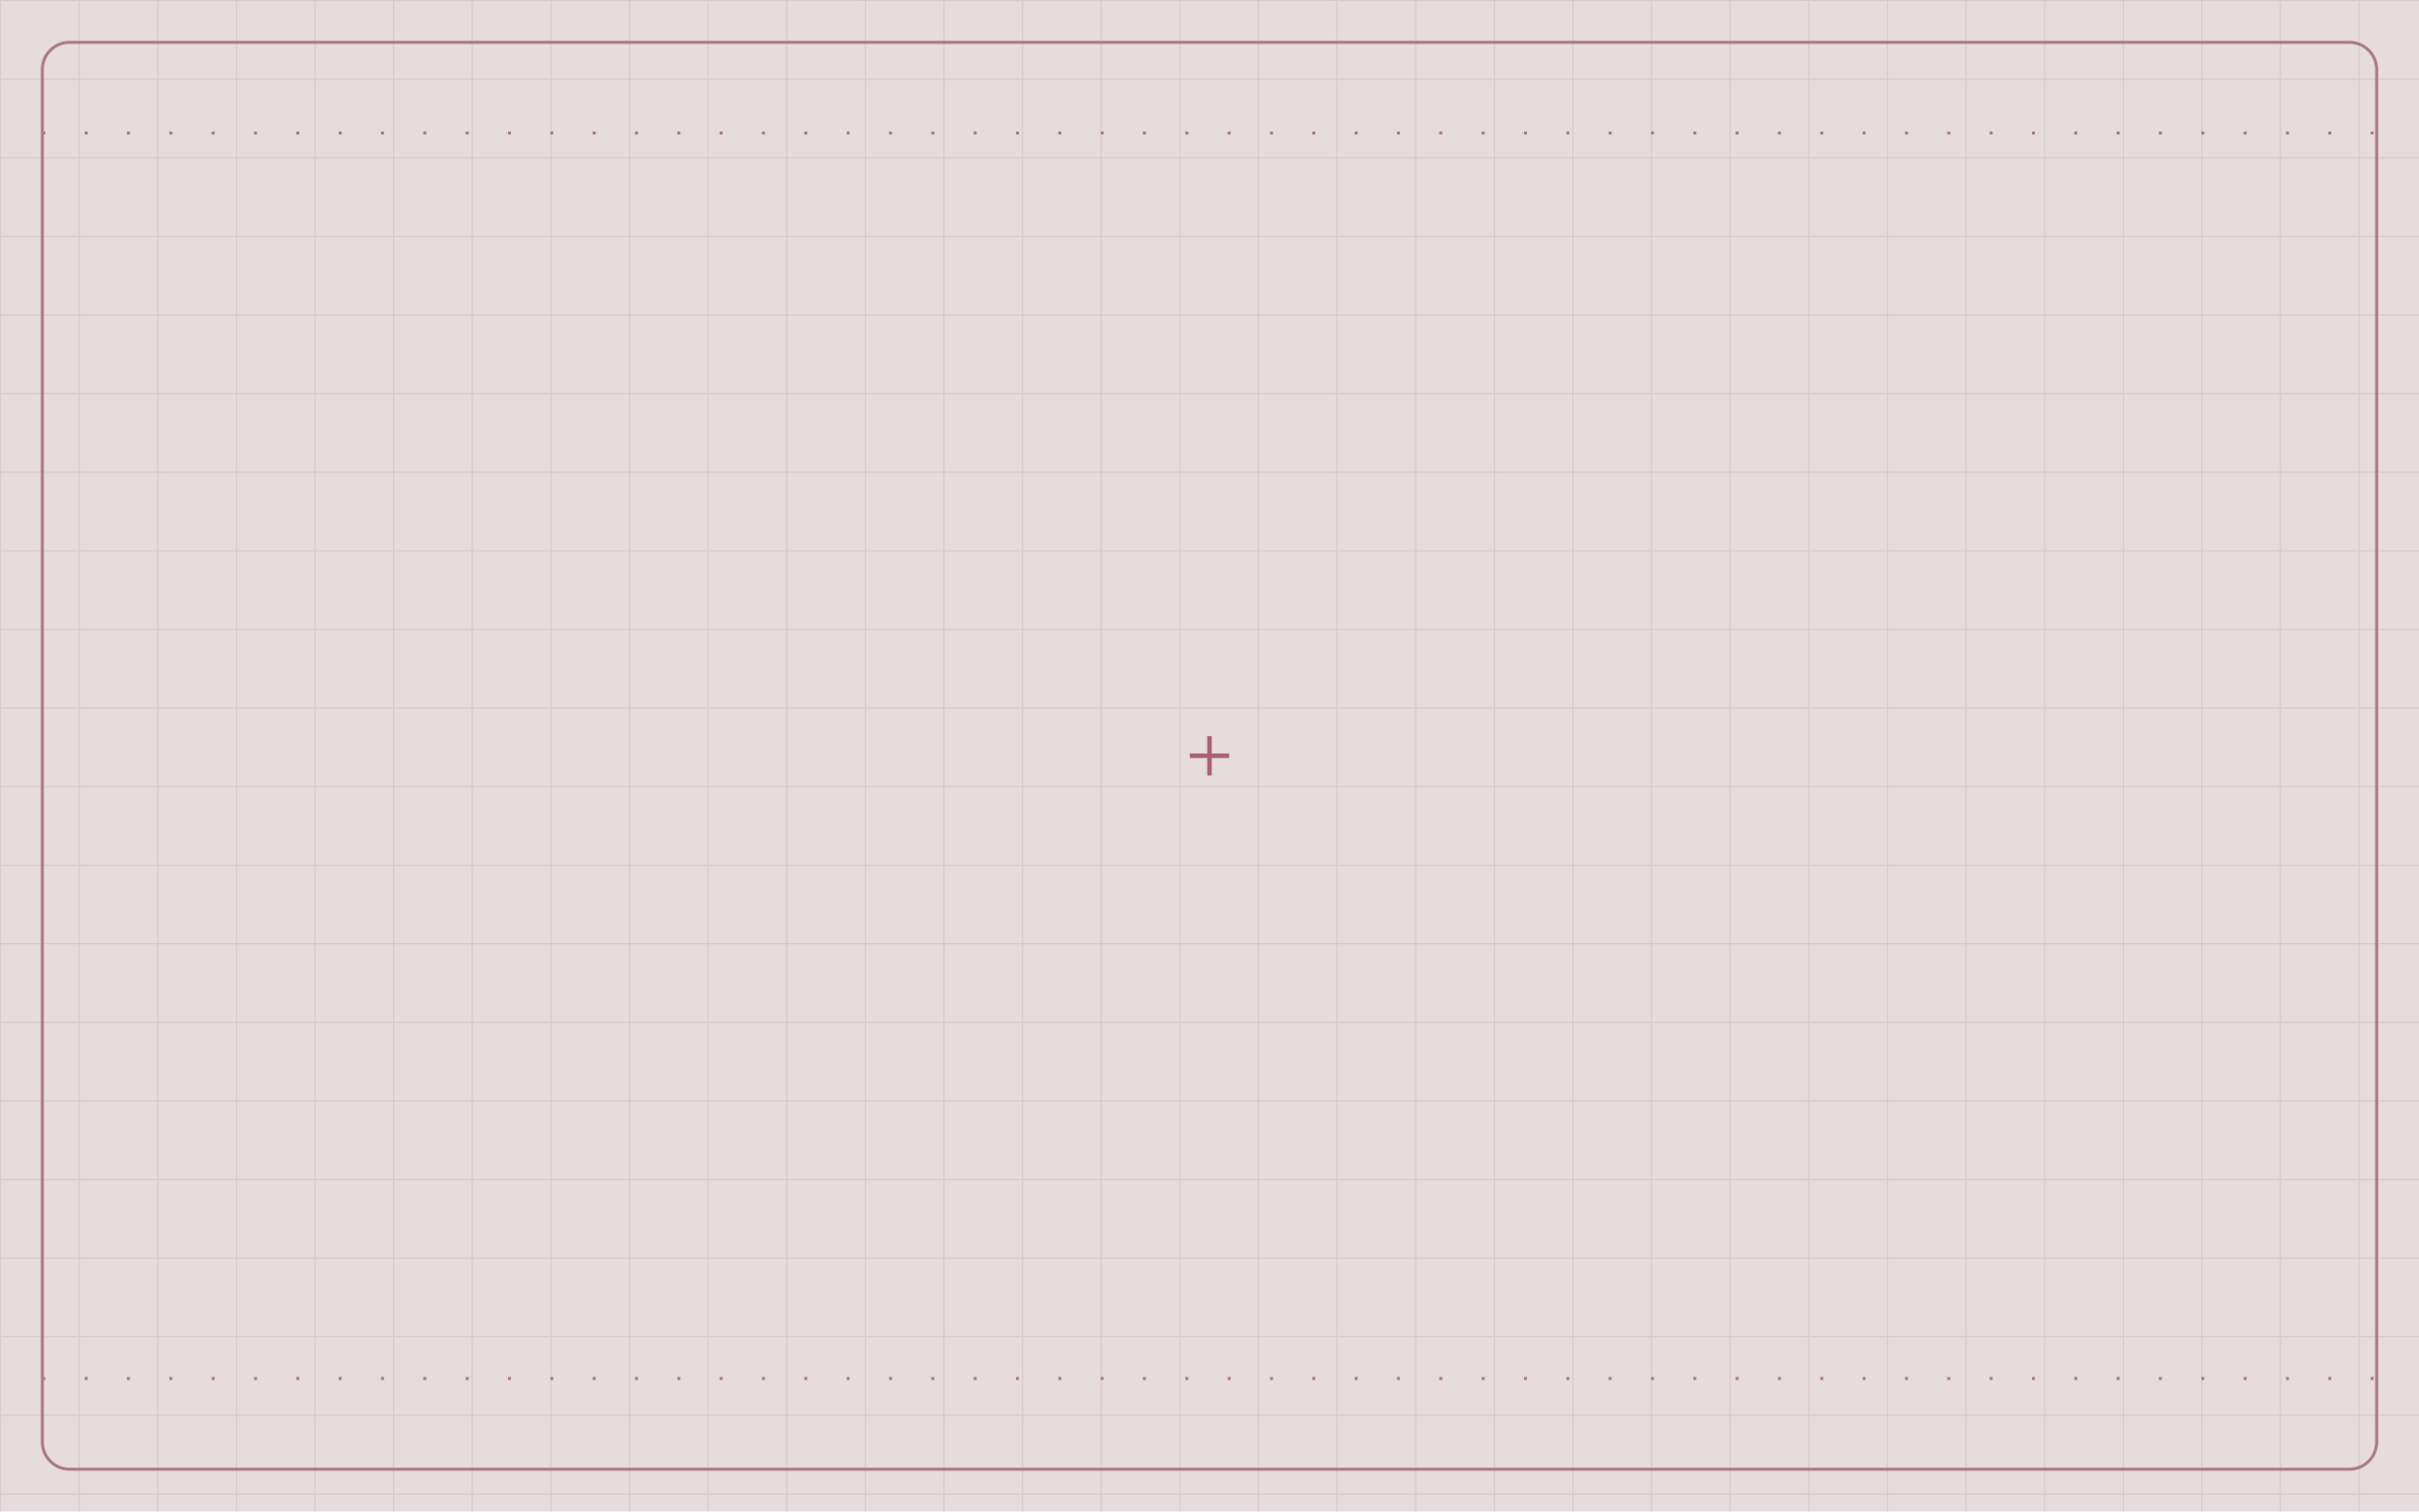
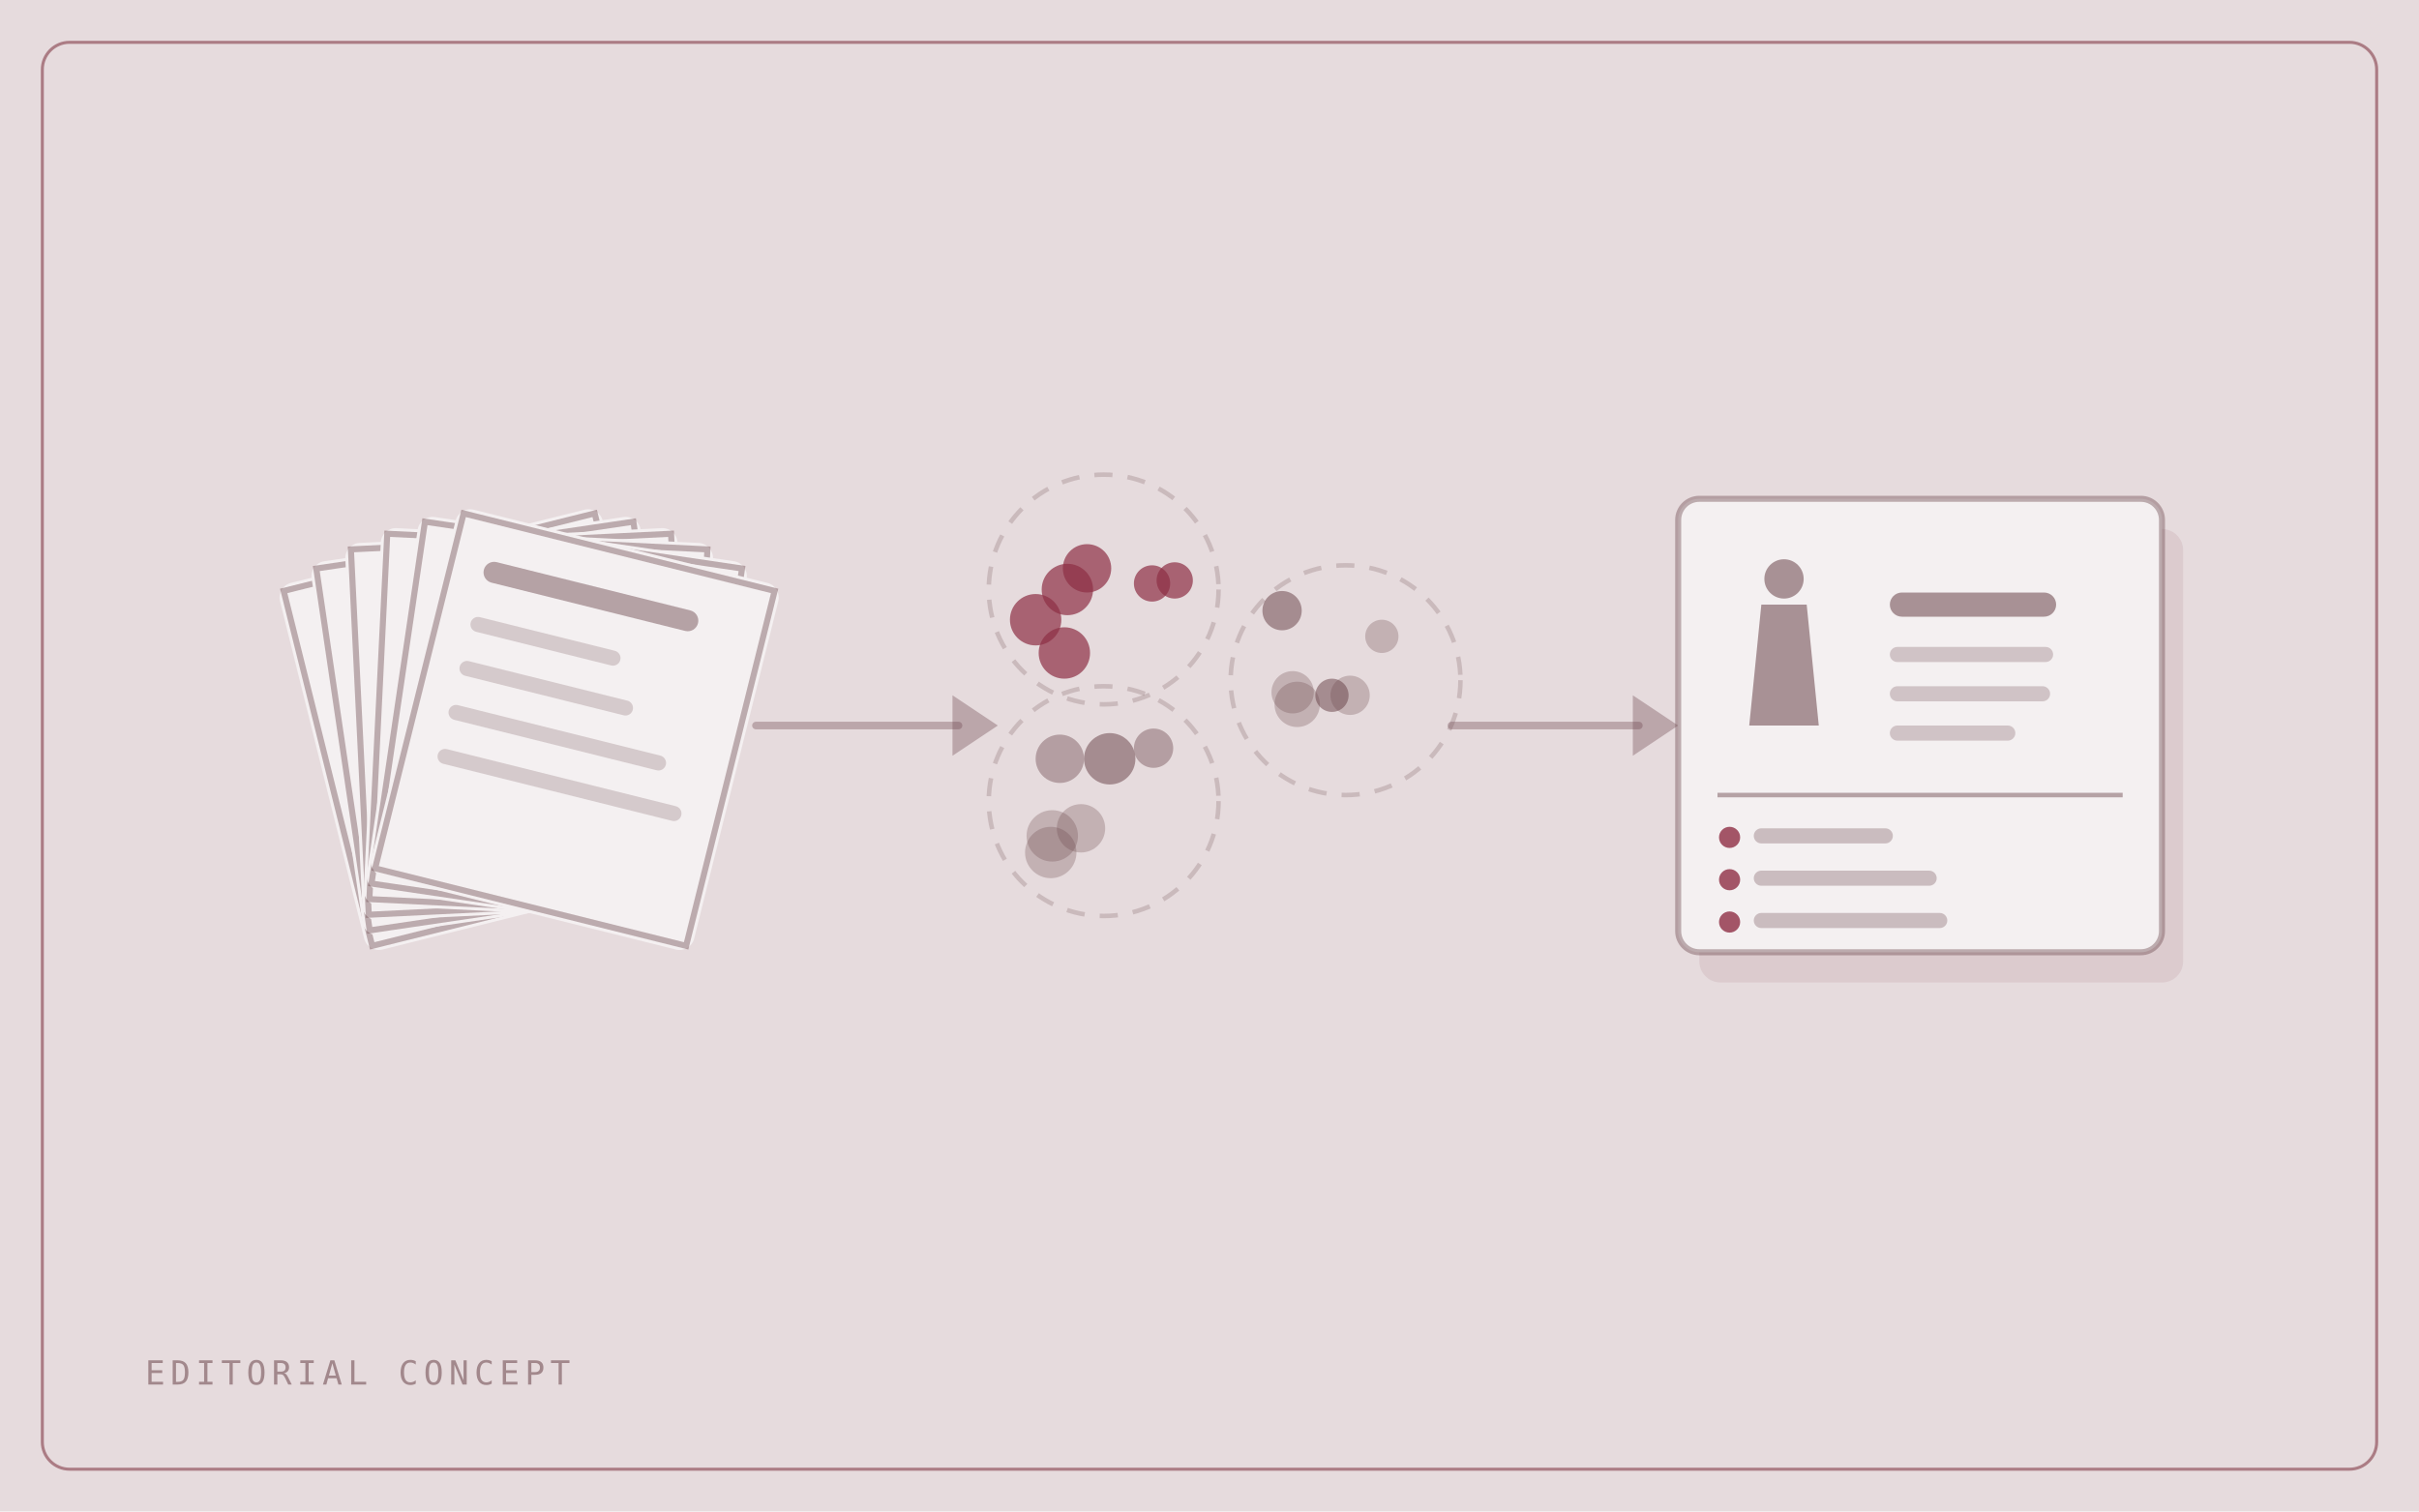
- <svg xmlns="http://www.w3.org/2000/svg" width="1600" height="1000" viewBox="0 0 1600 1000" role="presentation">
-   <defs>
-     <pattern id="ledger" width="52" height="52" patternUnits="userSpaceOnUse">
-       <path d="M52 0H0v52" fill="none" stroke="hsl(350 18% 34%)" stroke-opacity="0.11" stroke-width="1.5" />
-     </pattern>
-   </defs>
+ <svg xmlns="http://www.w3.org/2000/svg" width="1600" height="1000" viewBox="0 0 1600 1000" role="img" data-cover-art="pipeline">
  <rect width="1600" height="1000" fill="hsl(350 18% 88%)" />
-   <rect width="1600" height="1000" fill="url(#ledger)" />
+   <path d="M500 480h134" fill="none" stroke="hsl(350 22% 34%)" stroke-width="5" stroke-opacity="0.35" stroke-linecap="round" />
+   <polygon points="630 460 660 480 630 500" fill="hsl(350 22% 34%)" fill-opacity="0.35" />
+   <path d="M960 480h124" fill="none" stroke="hsl(350 22% 34%)" stroke-width="5" stroke-opacity="0.35" stroke-linecap="round" />
+   <polygon points="1080 460 1110 480 1080 500" fill="hsl(350 22% 34%)" fill-opacity="0.35" />
+   <g transform="translate(240 354) rotate(-14.0 110 250)">
+     <rect x="0" y="0" width="220" height="250" rx="10" fill="hsl(350 14% 95%)" />
+     <path d="M4 4h212v242H4Z" fill="none" stroke="hsl(350 22% 34%)" stroke-width="4" stroke-opacity="0.4" stroke-linecap="round" />
+     <rect x="26" y="30" width="92" height="14" rx="7.0" fill="hsl(350 22% 34%)" fill-opacity="0.45" />
+     <rect x="26" y="68" width="131" height="10" rx="5.0" fill="hsl(350 22% 34%)" fill-opacity="0.22" />
+     <rect x="26" y="98" width="92" height="10" rx="5.0" fill="hsl(350 22% 34%)" fill-opacity="0.22" />
+     <rect x="26" y="128" width="164" height="10" rx="5.0" fill="hsl(350 22% 34%)" fill-opacity="0.22" />
+     <rect x="26" y="158" width="97" height="10" rx="5.0" fill="hsl(350 22% 34%)" fill-opacity="0.22" />
+   </g>
+   <g transform="translate(240 354) rotate(-8.4 110 250)">
+     <rect x="0" y="0" width="220" height="250" rx="10" fill="hsl(350 14% 95%)" />
+     <path d="M4 4h212v242H4Z" fill="none" stroke="hsl(350 22% 34%)" stroke-width="4" stroke-opacity="0.4" stroke-linecap="round" />
+     <rect x="26" y="30" width="142" height="14" rx="7.0" fill="hsl(350 22% 34%)" fill-opacity="0.45" />
+     <rect x="26" y="68" width="161" height="10" rx="5.0" fill="hsl(350 22% 34%)" fill-opacity="0.22" />
+     <rect x="26" y="98" width="128" height="10" rx="5.0" fill="hsl(350 22% 34%)" fill-opacity="0.22" />
+     <rect x="26" y="128" width="112" height="10" rx="5.0" fill="hsl(350 22% 34%)" fill-opacity="0.22" />
+     <rect x="26" y="158" width="90" height="10" rx="5.0" fill="hsl(350 22% 34%)" fill-opacity="0.22" />
+   </g>
+   <g transform="translate(240 354) rotate(-2.8 110 250)">
+     <rect x="0" y="0" width="220" height="250" rx="10" fill="hsl(350 14% 95%)" />
+     <path d="M4 4h212v242H4Z" fill="none" stroke="hsl(350 22% 34%)" stroke-width="4" stroke-opacity="0.4" stroke-linecap="round" />
+     <rect x="26" y="30" width="126" height="14" rx="7.0" fill="hsl(350 22% 34%)" fill-opacity="0.45" />
+     <rect x="26" y="68" width="146" height="10" rx="5.0" fill="hsl(350 22% 34%)" fill-opacity="0.22" />
+     <rect x="26" y="98" width="160" height="10" rx="5.0" fill="hsl(350 22% 34%)" fill-opacity="0.22" />
+     <rect x="26" y="128" width="105" height="10" rx="5.0" fill="hsl(350 22% 34%)" fill-opacity="0.22" />
+     <rect x="26" y="158" width="98" height="10" rx="5.0" fill="hsl(350 22% 34%)" fill-opacity="0.22" />
+   </g>
+   <g transform="translate(240 354) rotate(2.8 110 250)">
+     <rect x="0" y="0" width="220" height="250" rx="10" fill="hsl(350 14% 95%)" />
+     <path d="M4 4h212v242H4Z" fill="none" stroke="hsl(350 22% 34%)" stroke-width="4" stroke-opacity="0.4" stroke-linecap="round" />
+     <rect x="26" y="30" width="108" height="14" rx="7.0" fill="hsl(350 22% 34%)" fill-opacity="0.45" />
+     <rect x="26" y="68" width="156" height="10" rx="5.0" fill="hsl(350 22% 34%)" fill-opacity="0.22" />
+     <rect x="26" y="98" width="147" height="10" rx="5.0" fill="hsl(350 22% 34%)" fill-opacity="0.22" />
+     <rect x="26" y="128" width="111" height="10" rx="5.0" fill="hsl(350 22% 34%)" fill-opacity="0.22" />
+     <rect x="26" y="158" width="122" height="10" rx="5.0" fill="hsl(350 22% 34%)" fill-opacity="0.22" />
+   </g>
+   <g transform="translate(240 354) rotate(8.4 110 250)">
+     <rect x="0" y="0" width="220" height="250" rx="10" fill="hsl(350 14% 95%)" />
+     <path d="M4 4h212v242H4Z" fill="none" stroke="hsl(350 22% 34%)" stroke-width="4" stroke-opacity="0.4" stroke-linecap="round" />
+     <rect x="26" y="30" width="132" height="14" rx="7.0" fill="hsl(350 22% 34%)" fill-opacity="0.45" />
+     <rect x="26" y="68" width="128" height="10" rx="5.0" fill="hsl(350 22% 34%)" fill-opacity="0.22" />
+     <rect x="26" y="98" width="120" height="10" rx="5.0" fill="hsl(350 22% 34%)" fill-opacity="0.22" />
+     <rect x="26" y="128" width="119" height="10" rx="5.0" fill="hsl(350 22% 34%)" fill-opacity="0.22" />
+     <rect x="26" y="158" width="133" height="10" rx="5.0" fill="hsl(350 22% 34%)" fill-opacity="0.22" />
+   </g>
+   <g transform="translate(240 354) rotate(14.0 110 250)">
+     <rect x="0" y="0" width="220" height="250" rx="10" fill="hsl(350 14% 95%)" />
+     <path d="M4 4h212v242H4Z" fill="none" stroke="hsl(350 22% 34%)" stroke-width="4" stroke-opacity="0.4" stroke-linecap="round" />
+     <rect x="26" y="30" width="146" height="14" rx="7.0" fill="hsl(350 22% 34%)" fill-opacity="0.45" />
+     <rect x="26" y="68" width="102" height="10" rx="5.0" fill="hsl(350 22% 34%)" fill-opacity="0.22" />
+     <rect x="26" y="98" width="118" height="10" rx="5.0" fill="hsl(350 22% 34%)" fill-opacity="0.22" />
+     <rect x="26" y="128" width="148" height="10" rx="5.0" fill="hsl(350 22% 34%)" fill-opacity="0.22" />
+     <rect x="26" y="158" width="166" height="10" rx="5.0" fill="hsl(350 22% 34%)" fill-opacity="0.22" />
+   </g>
+   <circle cx="719" cy="376" r="16" fill="#8e2f45" fill-opacity="0.7" />
+   <circle cx="704" cy="432" r="17" fill="#8e2f45" fill-opacity="0.7" />
+   <circle cx="762" cy="386" r="12" fill="#8e2f45" fill-opacity="0.7" />
+   <circle cx="706" cy="390" r="17" fill="#8e2f45" fill-opacity="0.7" />
+   <circle cx="685" cy="410" r="17" fill="#8e2f45" fill-opacity="0.7" />
+   <circle cx="777" cy="384" r="12" fill="#8e2f45" fill-opacity="0.7" />
+   <circle cx="730" cy="390" r="76" fill="none" stroke="hsl(350 22% 34%)" stroke-opacity="0.22" stroke-width="3" stroke-dasharray="12 10" />
+   <circle cx="893" cy="460" r="13" fill="hsl(350 22% 34%)" fill-opacity="0.28" />
+   <circle cx="848" cy="404" r="13" fill="hsl(350 22% 34%)" fill-opacity="0.52" />
+   <circle cx="914" cy="421" r="11" fill="hsl(350 22% 34%)" fill-opacity="0.28" />
+   <circle cx="858" cy="466" r="15" fill="hsl(350 22% 34%)" fill-opacity="0.28" />
+   <circle cx="881" cy="460" r="11" fill="hsl(350 22% 34%)" fill-opacity="0.52" />
+   <circle cx="855" cy="458" r="14" fill="hsl(350 22% 34%)" fill-opacity="0.28" />
+   <circle cx="890" cy="450" r="76" fill="none" stroke="hsl(350 22% 34%)" stroke-opacity="0.22" stroke-width="3" stroke-dasharray="12 10" />
+   <circle cx="734" cy="502" r="17" fill="hsl(350 22% 34%)" fill-opacity="0.52" />
+   <circle cx="695" cy="564" r="17" fill="hsl(350 22% 34%)" fill-opacity="0.28" />
+   <circle cx="696" cy="553" r="17" fill="hsl(350 22% 34%)" fill-opacity="0.28" />
+   <circle cx="715" cy="548" r="16" fill="hsl(350 22% 34%)" fill-opacity="0.28" />
+   <circle cx="701" cy="502" r="16" fill="hsl(350 22% 34%)" fill-opacity="0.4" />
+   <circle cx="763" cy="495" r="13" fill="hsl(350 22% 34%)" fill-opacity="0.4" />
+   <circle cx="730" cy="530" r="76" fill="none" stroke="hsl(350 22% 34%)" stroke-opacity="0.22" stroke-width="3" stroke-dasharray="12 10" />
+   <rect x="1124" y="350" width="320" height="300" rx="14" fill="hsl(350 20% 55%)" fill-opacity="0.16" />
+   <rect x="1110" y="330" width="320" height="300" rx="14" fill="hsl(350 14% 95%)" />
+   <rect x="1110" y="330" width="320" height="300" rx="14" fill="none" stroke="hsl(350 22% 34%)" stroke-opacity="0.4" stroke-width="4" />
+   <circle cx="1180" cy="383" r="13" fill="hsl(350 22% 34%)" fill-opacity="0.55" />
+   <polygon points="1165 400 1195 400 1203 480 1157 480" fill="hsl(350 22% 34%)" fill-opacity="0.55" />
+   <rect x="1250" y="392" width="110" height="16" rx="8.0" fill="hsl(350 22% 34%)" fill-opacity="0.55" />
+   <rect x="1250" y="428" width="108" height="10" rx="5.0" fill="hsl(350 22% 34%)" fill-opacity="0.26" />
+   <rect x="1250" y="454" width="106" height="10" rx="5.0" fill="hsl(350 22% 34%)" fill-opacity="0.26" />
+   <rect x="1250" y="480" width="83" height="10" rx="5.0" fill="hsl(350 22% 34%)" fill-opacity="0.26" />
+   <path d="M1136 526h268" stroke="hsl(350 22% 34%)" stroke-opacity="0.45" stroke-width="3" />
+   <circle cx="1144" cy="554" r="7" fill="#8e2f45" fill-opacity="0.8" />
+   <rect x="1160" y="548" width="92" height="10" rx="5.0" fill="hsl(350 22% 34%)" fill-opacity="0.3" />
+   <circle cx="1144" cy="582" r="7" fill="#8e2f45" fill-opacity="0.8" />
+   <rect x="1160" y="576" width="121" height="10" rx="5.0" fill="hsl(350 22% 34%)" fill-opacity="0.3" />
+   <circle cx="1144" cy="610" r="7" fill="#8e2f45" fill-opacity="0.8" />
+   <rect x="1160" y="604" width="128" height="10" rx="5.0" fill="hsl(350 22% 34%)" fill-opacity="0.3" />
  <rect x="28" y="28" width="1544" height="944" fill="none" stroke="hsl(350 22% 58%)" stroke-width="2" rx="18" />
-   <line x1="28" y1="88" x2="1572" y2="88" stroke="hsl(350 22% 58%)" stroke-width="2" stroke-dasharray="2 26" />
-   <line x1="28" y1="912" x2="1572" y2="912" stroke="hsl(350 22% 58%)" stroke-width="2" stroke-dasharray="2 26" />
-   <path d="M787 500h26M800 487v26" stroke="#8e2f45" stroke-opacity="0.7" stroke-width="3" />
+   <text x="96" y="916" fill="hsl(350 22% 34%)" fill-opacity="0.55" font-family="ui-monospace, SFMono-Regular, Menlo, monospace" font-size="22" letter-spacing="3.5">EDITORIAL CONCEPT</text>
</svg>
